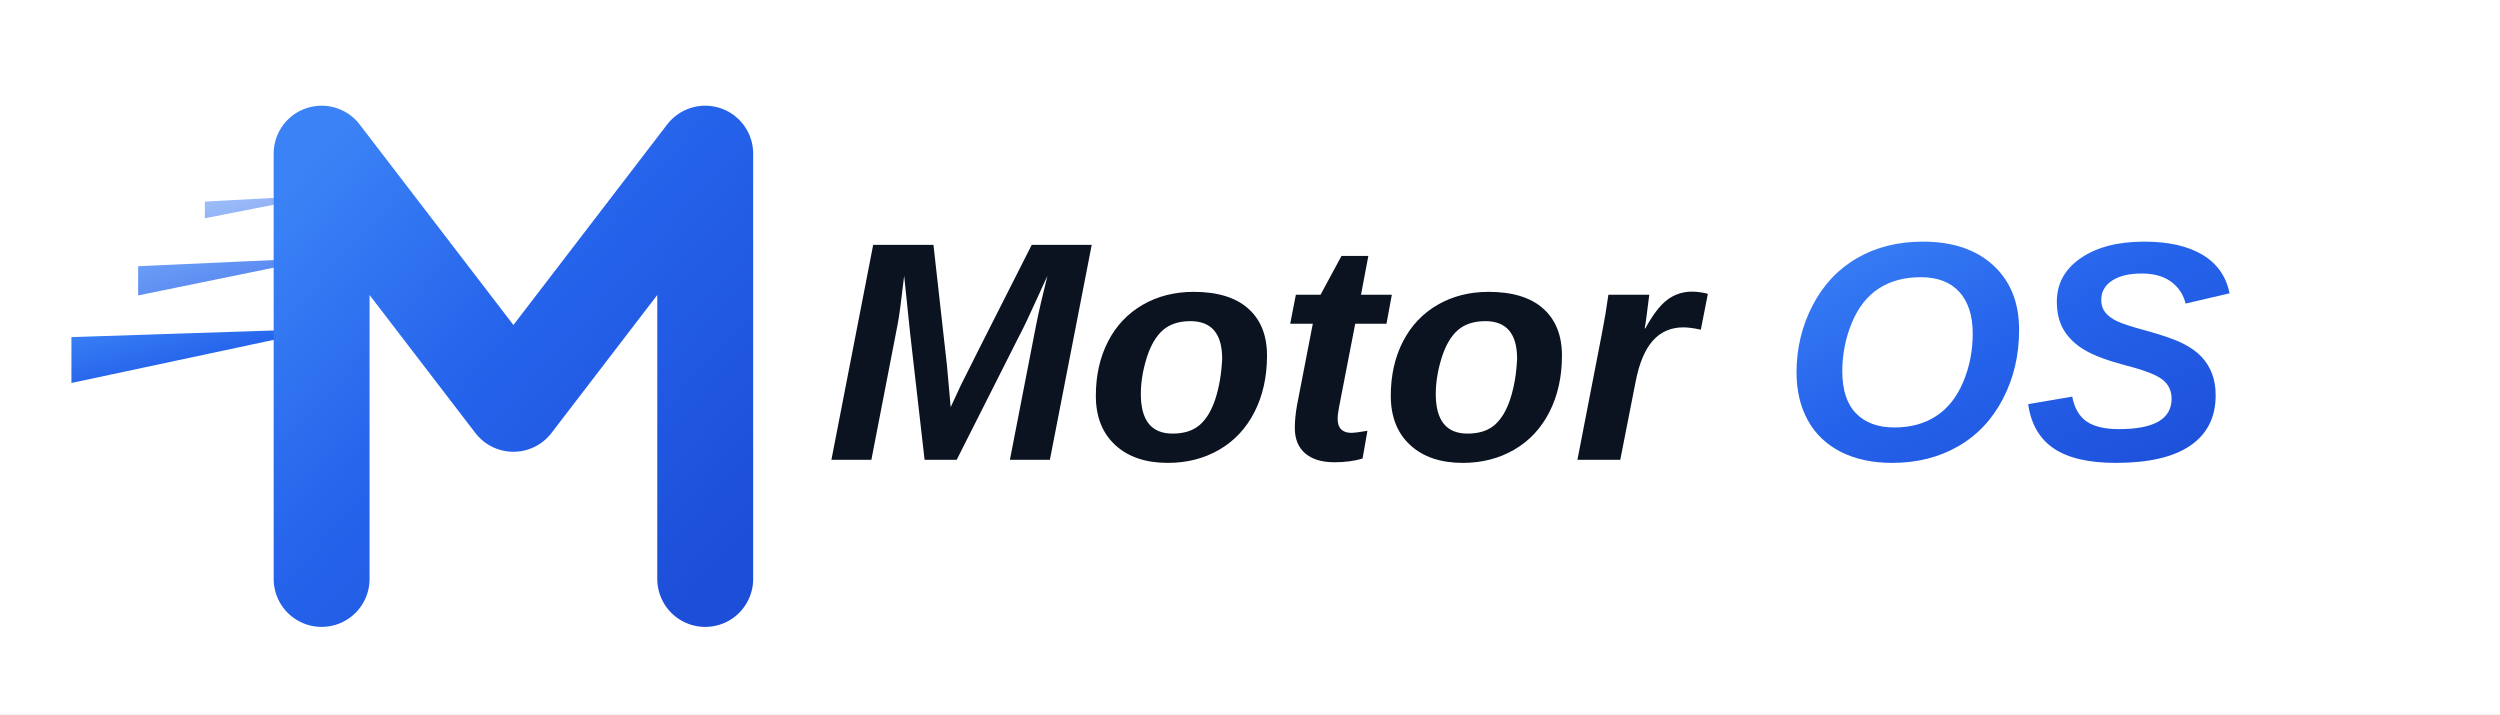
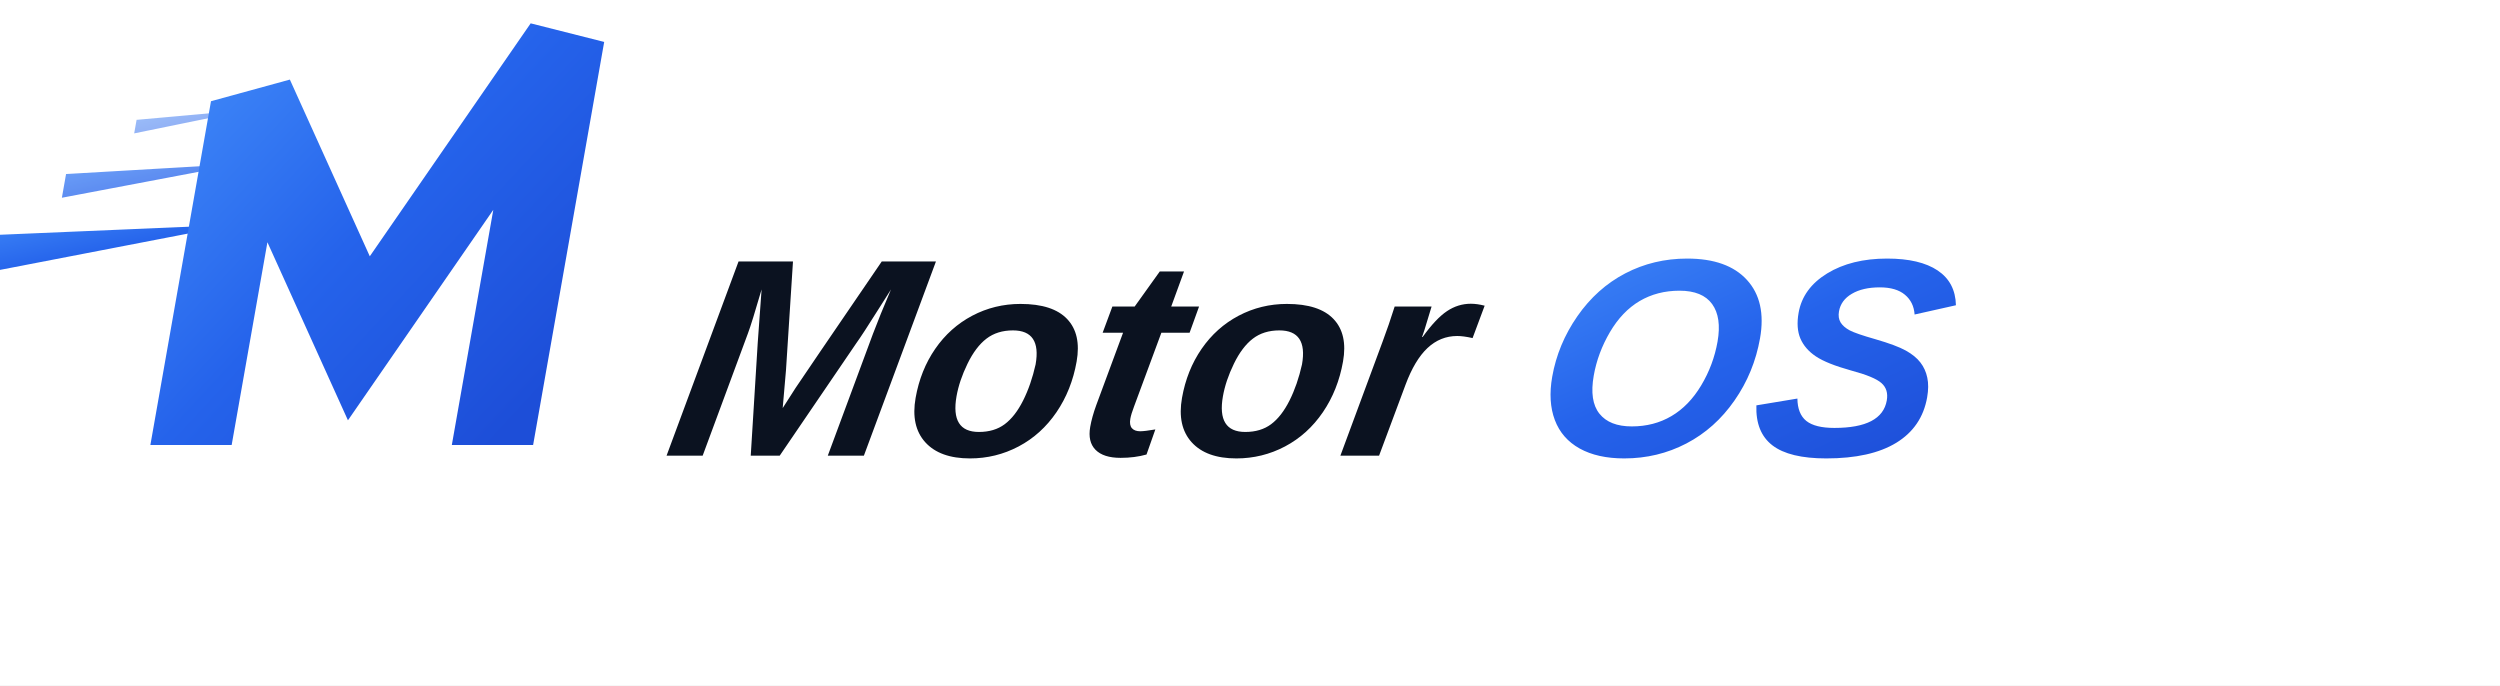
- <svg xmlns="http://www.w3.org/2000/svg" viewBox="0 0 560 160" font-family="'Poppins',Arial,sans-serif">
+ <svg xmlns="http://www.w3.org/2000/svg" viewBox="0 0 620 170" font-family="'Poppins',Arial,sans-serif">
  <defs>
    <linearGradient id="motorosGradLight" x1="0%" y1="0%" x2="100%" y2="100%">
      <stop offset="0%" stop-color="#3B82F6" />
      <stop offset="45%" stop-color="#2563EB" />
      <stop offset="100%" stop-color="#1D4ED8" />
    </linearGradient>
  </defs>
-   <rect width="560" height="160" fill="#ffffff" />
-   <g transform="translate(16,12) scale(0.467)">
-     <path d="M64,71 L64,79 L120,68 A9,9 0 0 1 120,86 L120,68 Z" fill="url(#motorosGradLight)" opacity="0.5" />
-     <path d="M32,102 L32,116 L120,98 A13,13 0 0 1 120,124 L120,98 Z" fill="url(#motorosGradLight)" opacity="0.75" />
-     <path d="M0,136 L0,158 L122,132 A17,17 0 0 1 122,166 L122,132 Z" fill="url(#motorosGradLight)" opacity="1" />
-     <path d="M120,252 L120,48 L212,168 L304,48 L304,252" fill="none" stroke="url(#motorosGradLight)" stroke-width="46" stroke-linecap="round" stroke-linejoin="round" />
+   <rect width="620" height="170" fill="#ffffff" />
+   <g transform="translate(6,2) scale(0.42) skewX(-10)">
+     <path d="M78,66 L78,74 L144,60 A9,9 0 0 1 144,78 L144,60 Z" fill="url(#motorosGradLight)" opacity="0.5" />
+     <path d="M42,98 L42,112 L144,92 A13,13 0 0 1 144,118 L144,92 Z" fill="url(#motorosGradLight)" opacity="0.75" />
+     <path d="M6,134 L6,156 L146,128 A17,17 0 0 1 146,162 L146,128 Z" fill="url(#motorosGradLight)" opacity="1" />
+     <path d="M144,258 L144,55 L232,195 L322,20 L322,258" fill="none" stroke="url(#motorosGradLight)" stroke-width="48" stroke-linecap="butt" stroke-linejoin="miter" stroke-miterlimit="3" />
  </g>
-   <text x="185" y="103" font-size="70" font-weight="700" font-style="italic" fill="#0b1220">Motor</text>
-   <text x="399" y="103" font-size="70" font-weight="700" font-style="italic" fill="url(#motorosGradLight)">OS</text>
+   <g transform="skewX(-10)" font-size="70" font-weight="700" font-style="italic">
+     <text x="184" y="113" fill="#0b1220">Motor</text>
+     <text x="398" y="113" fill="url(#motorosGradLight)">OS</text>
+   </g>
</svg>
